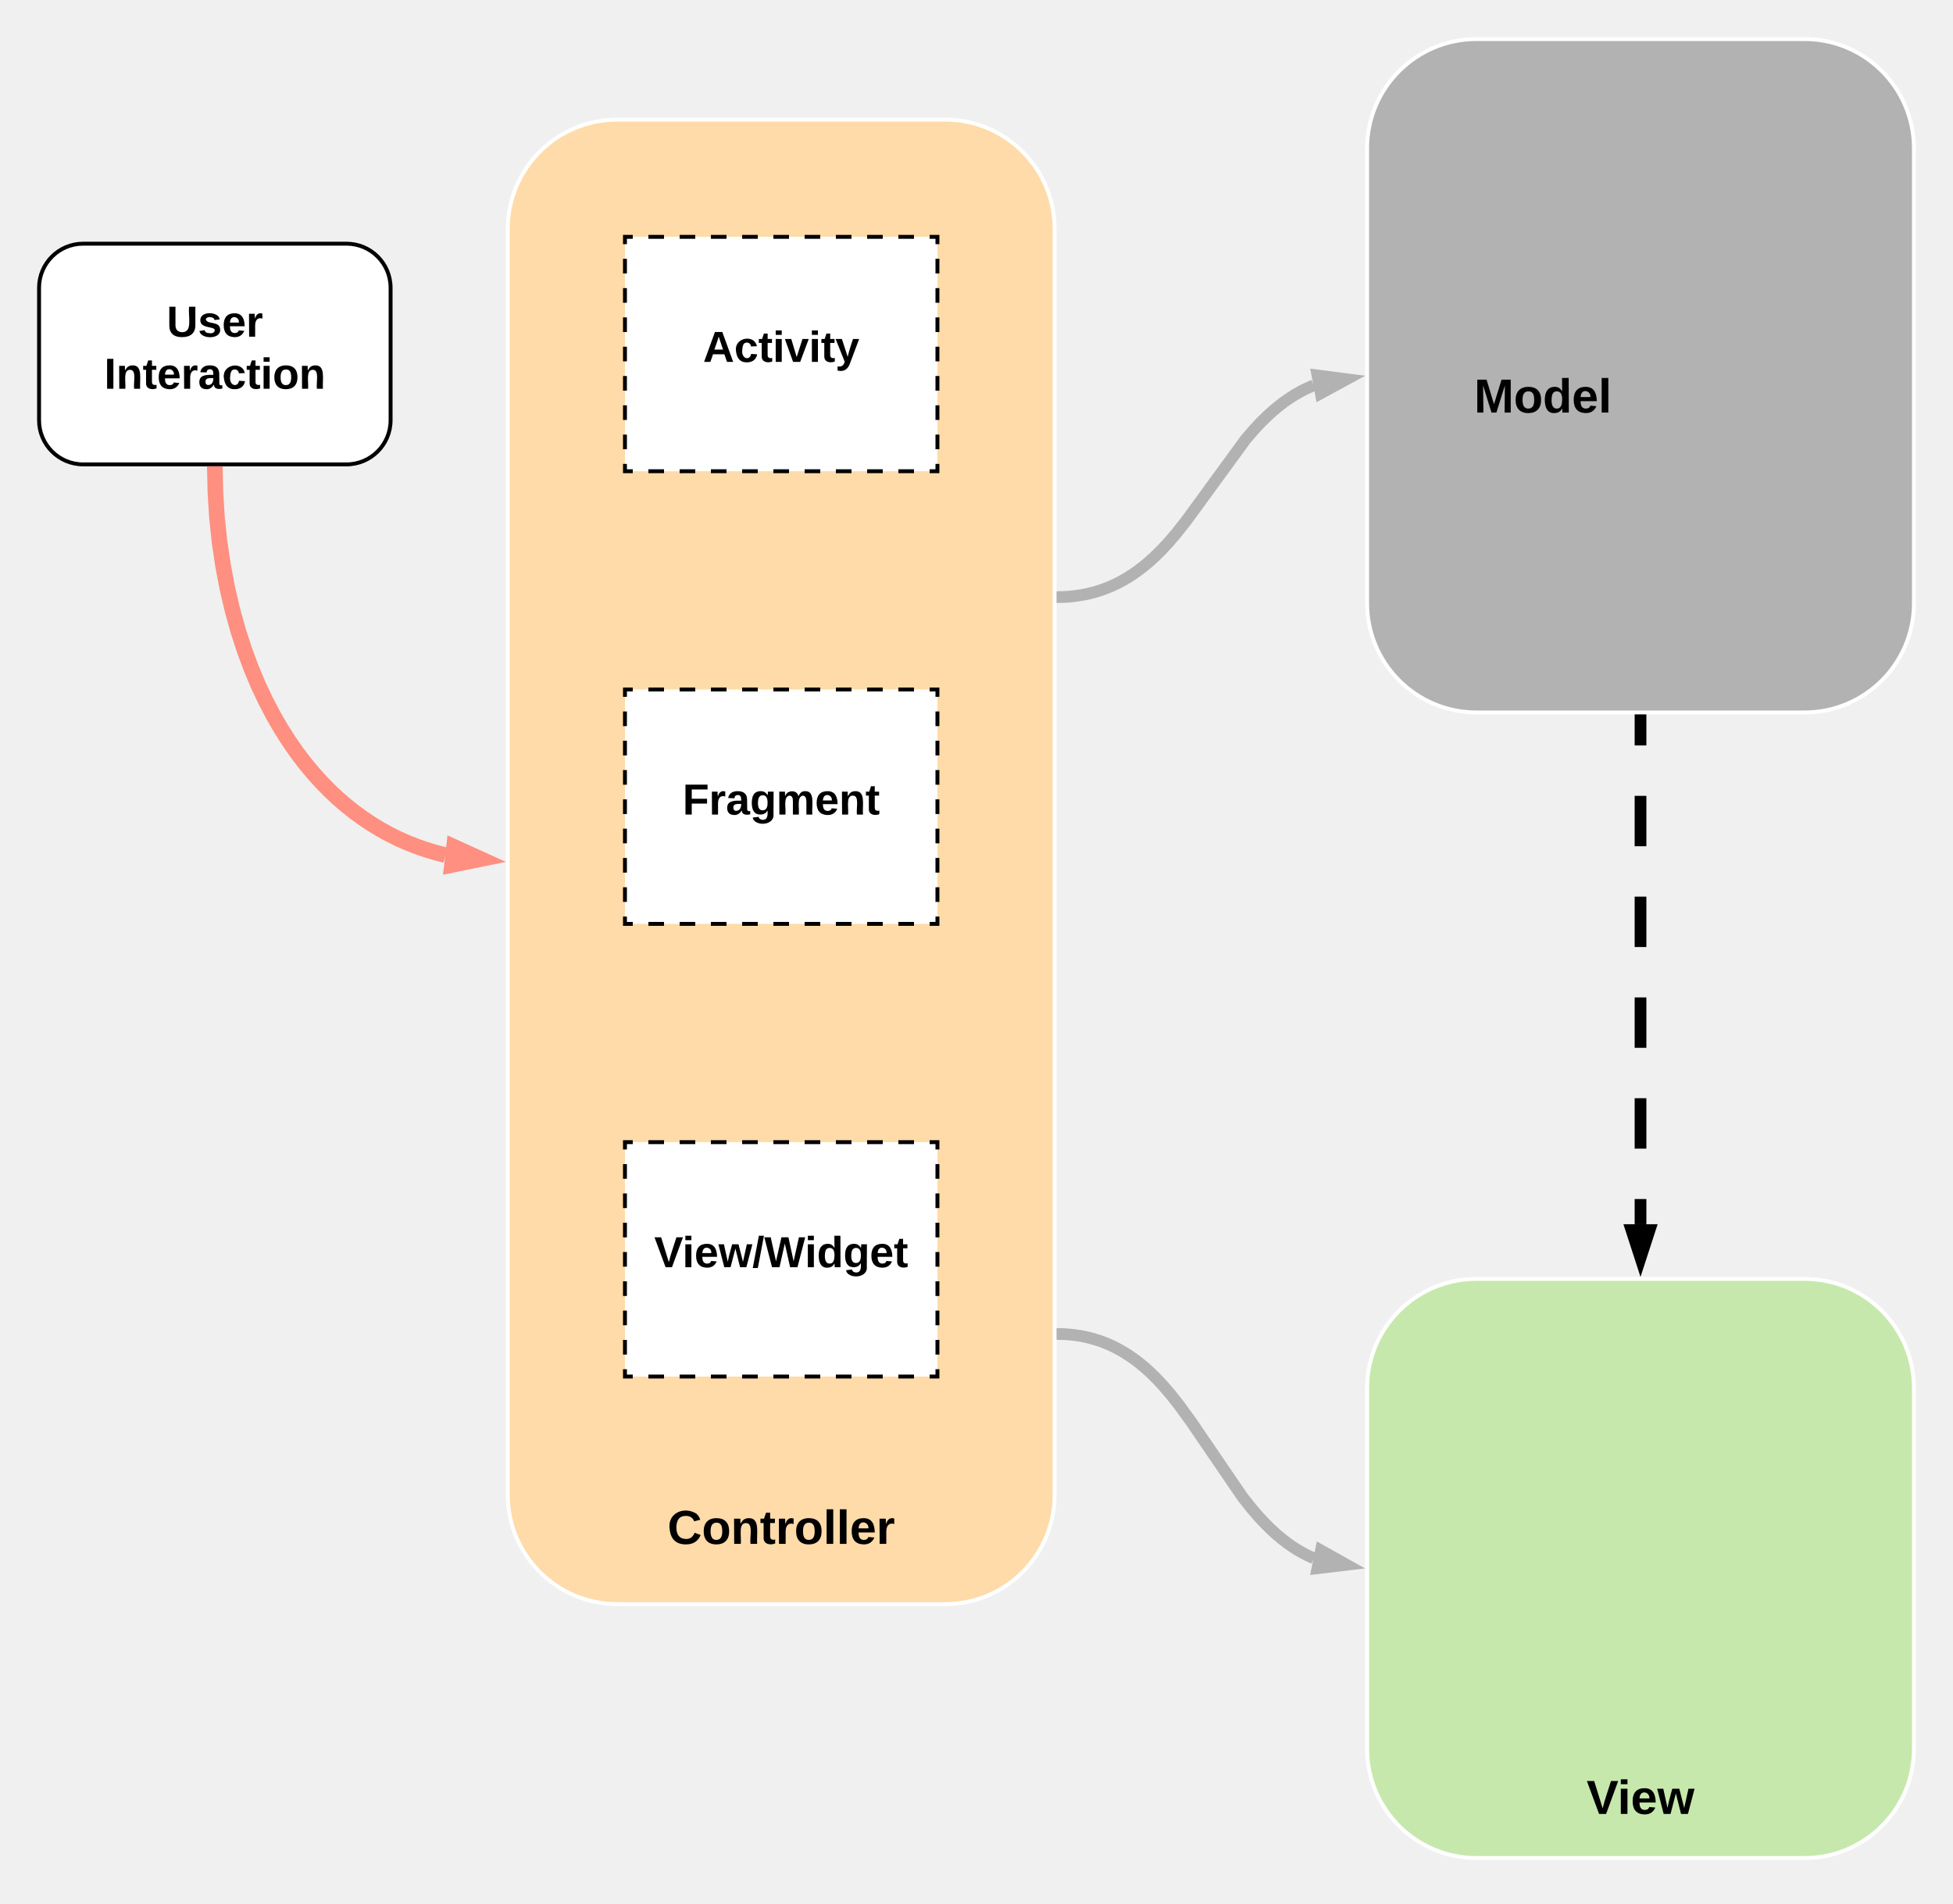
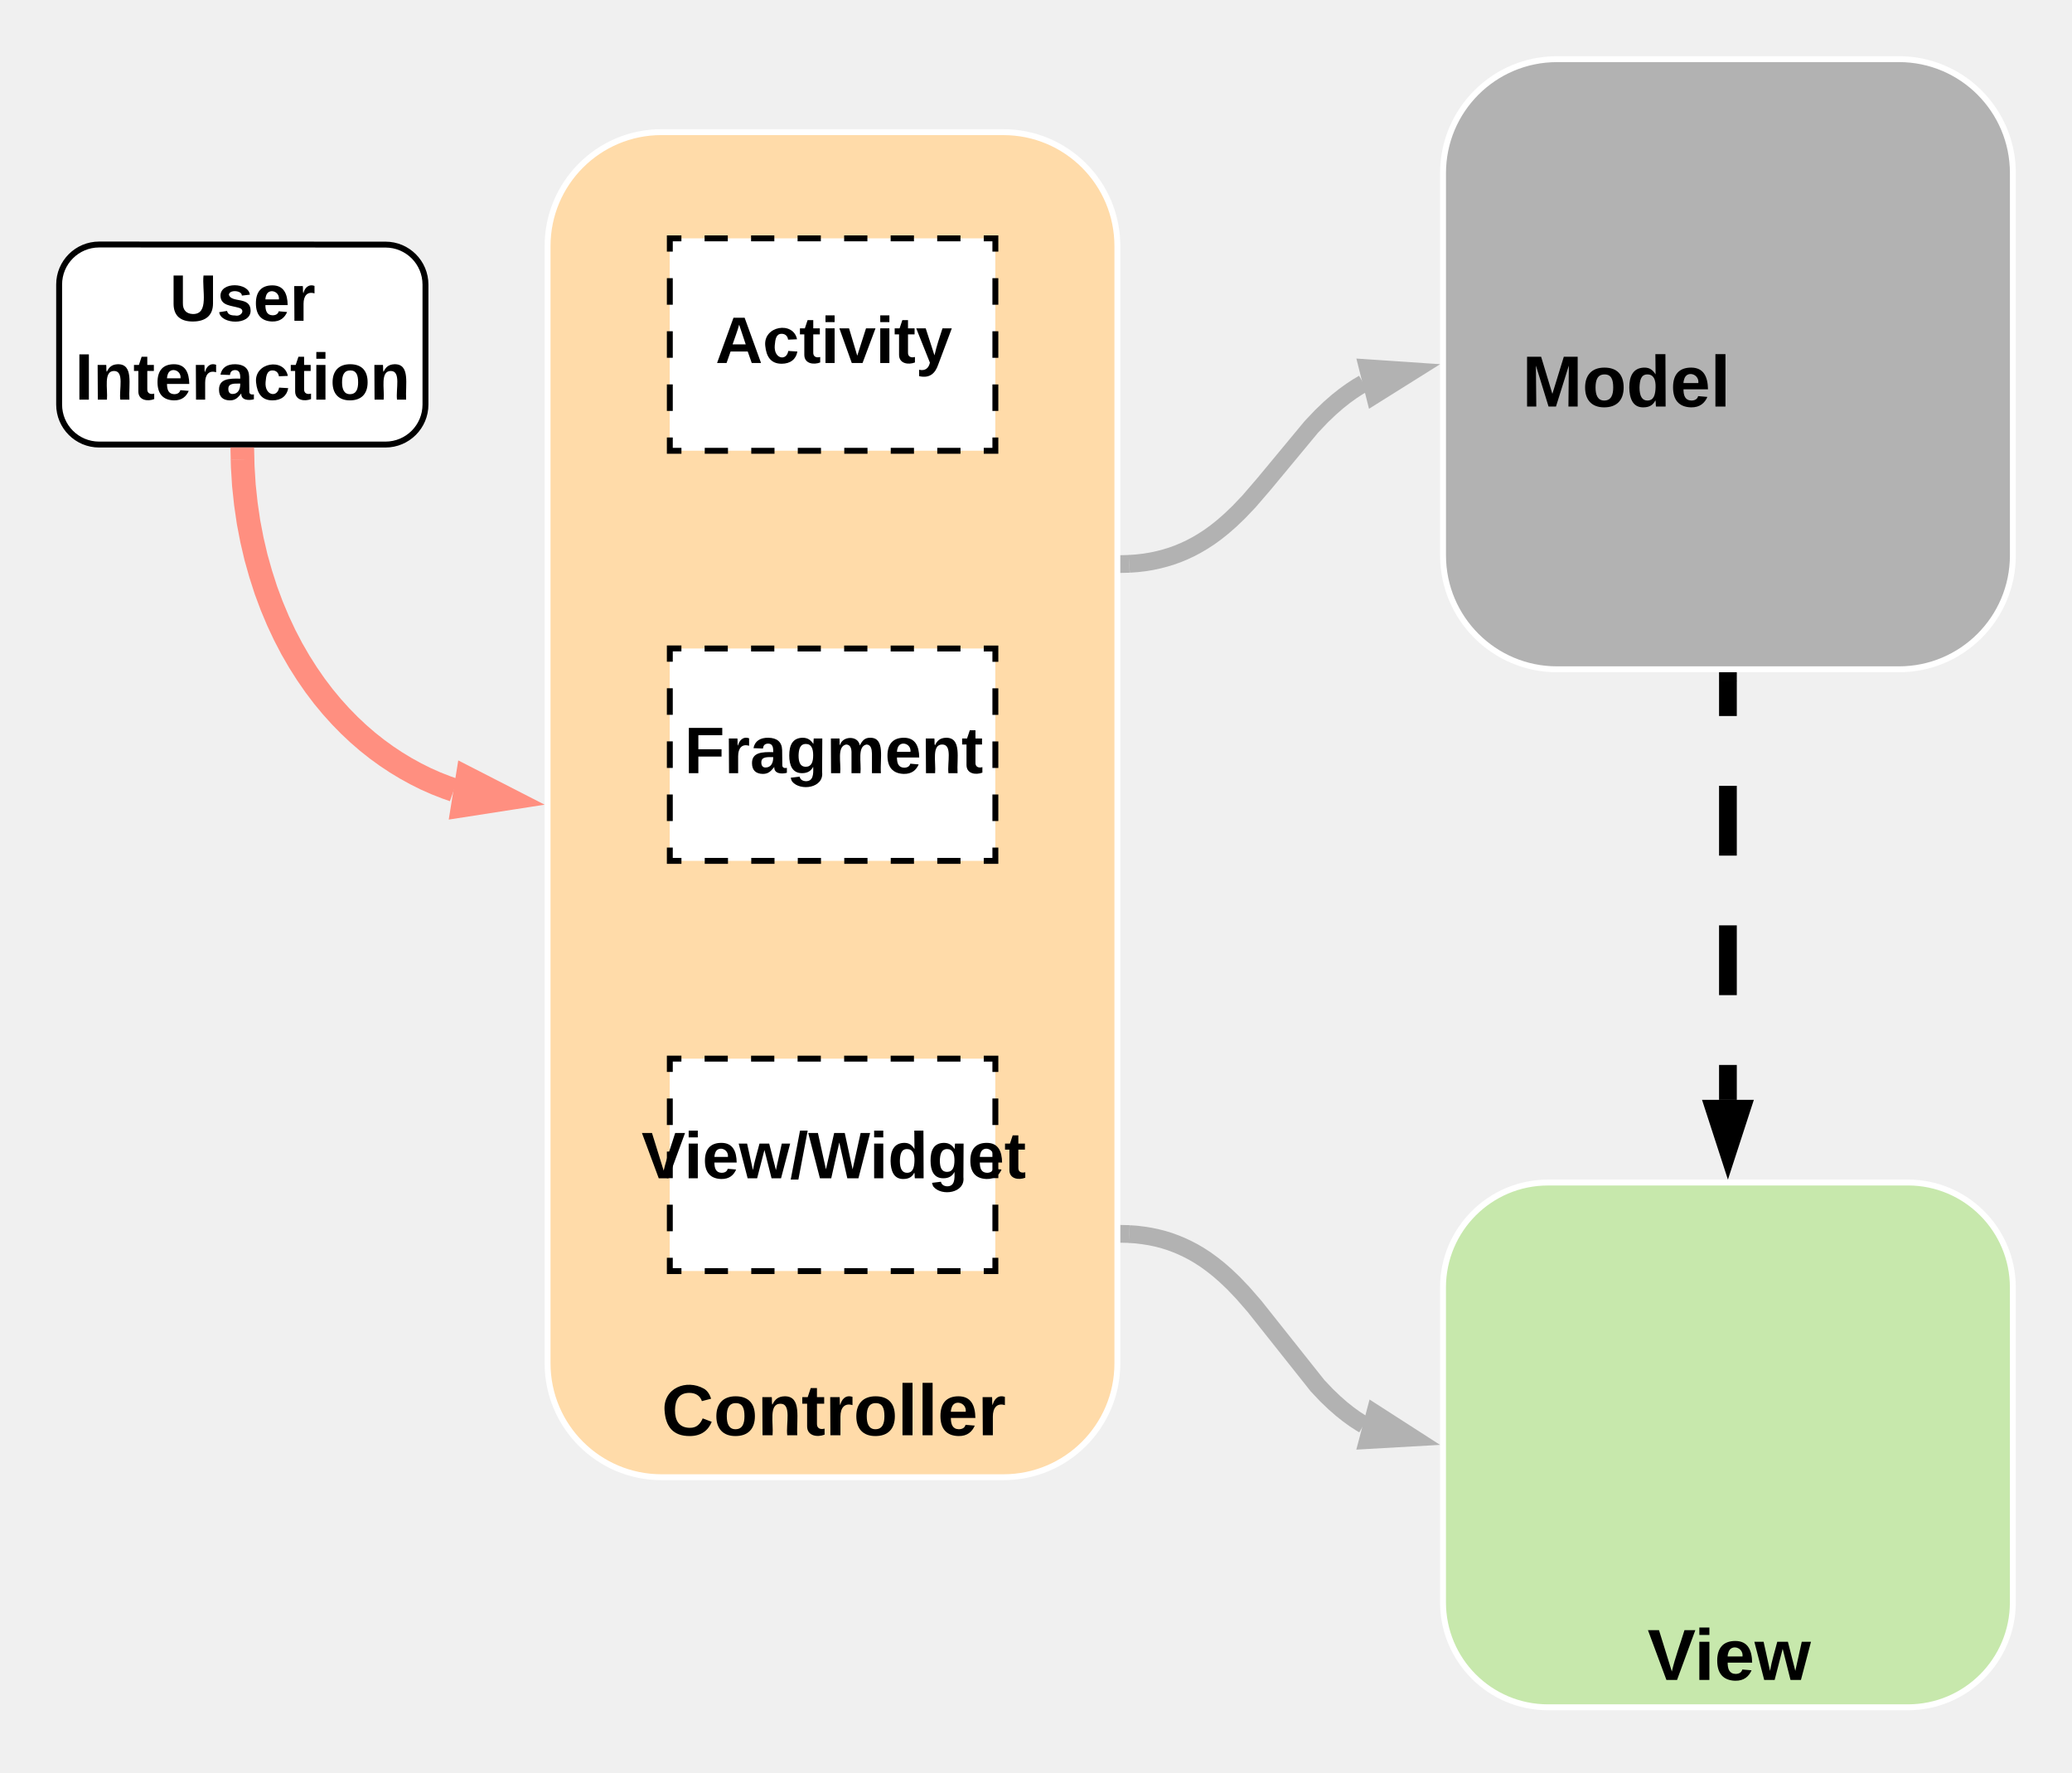
- <svg xmlns="http://www.w3.org/2000/svg" xmlns:ns1="lucid" xmlns:xlink="http://www.w3.org/1999/xlink" width="1000" height="974.75">
+ <svg xmlns="http://www.w3.org/2000/svg" xmlns:ns1="lucid" xmlns:xlink="http://www.w3.org/1999/xlink" width="700.67" height="599.38">
  <g transform="translate(-439.3333 -20.625)" ns1:page-tab-id="0_0">
-     <path d="M755.33 81.88c-30.92 0-56 25.07-56 56v648c0 30.92 25.08 56 56 56h168c30.93 0 56-25.08 56-56v-648c0-30.93-25.07-56-56-56z" stroke="#fff" stroke-width="2" fill="#ffdba9" />
-     <path d="M481.93 145.38c-12.48 0-22.6 10.1-22.6 22.6v67.8c0 12.48 10.12 22.6 22.6 22.6h134.8c12.48 0 22.6-10.12 22.6-22.6v-67.8c0-12.5-10.12-22.6-22.6-22.6z" stroke="#000" stroke-width="2" fill="#fff" />
-     <use xlink:href="#a" transform="matrix(1,0,0,1,467.3333,153.375) translate(57.33951 39.61111)" />
-     <use xlink:href="#b" transform="matrix(1,0,0,1,467.3333,153.375) translate(25.3642 66.27778)" />
-     <path d="M549.42 263.38l.2 9.1.8 12.94 1.33 12.65 1.8 12.23 2.24 11.72 2.6 11.14 2.94 10.52 3.2 9.87 3.43 9.22 3.6 8.6 3.77 7.98 3.87 7.4 3.97 6.87 4.03 6.35 4.08 5.88 4.13 5.45 4.18 5.03 4.2 4.67 4.22 4.32 4.26 4 4.3 3.7 4.3 3.42 4.37 3.17 4.4 2.93 4.45 2.7 4.5 2.48 4.58 2.28 4.65 2.06 4.74 1.88 4.83 1.68 4.95 1.5 5.06 1.3" stroke="#ff8f80" stroke-width="8" fill="none" />
-     <path d="M553.42 263.4l-8 .16-.1-4.2h8z" fill="#ff8f80" />
-     <path d="M685.47 460.43l-14.7 3 1.04-9.2z" stroke="#ff8f80" stroke-width="8" fill="#ff8f80" />
-     <path d="M759.33 141.88h160v120h-160z" fill="#fff" />
-     <path d="M771.33 141.88h8m8 0h8m8 0h8m8 0h8m8 0h8m8 0h8m8 0h8m8 0h8m8 0h8m8 0h4v3.75m0 7.5v7.5m0 7.5v7.5m0 7.5v7.5m0 7.5v7.5m0 7.5v7.5m0 7.5v7.5m0 7.5v7.5m0 7.5v3.75h-4m-8 0h-8m-8 0h-8m-8 0h-8m-8 0h-8m-8 0h-8m-8 0h-8m-8 0h-8m-8 0h-8m-8 0h-8m-8 0h-4v-3.75m0-7.5v-7.5m0-7.5v-7.5m0-7.5v-7.5m0-7.5v-7.5m0-7.5v-7.5m0-7.5v-7.5m0-7.5v-7.5m0-7.5v-3.75h4" stroke="#000" stroke-width="2" fill="none" />
-     <use xlink:href="#c" transform="matrix(1,0,0,1,764.3333,146.875) translate(34.96914 59.02778)" />
-     <path d="M759.33 373.63h160v120h-160z" fill="#fff" />
-     <path d="M771.33 373.63h8m8 0h8m8 0h8m8 0h8m8 0h8m8 0h8m8 0h8m8 0h8m8 0h8m8 0h4v3.75m0 7.5v7.5m0 7.5v7.5m0 7.5v7.5m0 7.5v7.5m0 7.5v7.5m0 7.5v7.5m0 7.5v7.5m0 7.5v3.75h-4m-8 0h-8m-8 0h-8m-8 0h-8m-8 0h-8m-8 0h-8m-8 0h-8m-8 0h-8m-8 0h-8m-8 0h-8m-8 0h-4v-3.75m0-7.5v-7.5m0-7.5v-7.5m0-7.5v-7.5m0-7.5v-7.5m0-7.5v-7.5m0-7.5v-7.5m0-7.5v-7.5m0-7.5v-3.75h4" stroke="#000" stroke-width="2" fill="none" />
-     <use xlink:href="#d" transform="matrix(1,0,0,1,764.3333,378.625) translate(24.50617 59.02778)" />
-     <path d="M759.33 605.38h160v120h-160z" fill="#fff" />
-     <path d="M771.33 605.38h8m8 0h8m8 0h8m8 0h8m8 0h8m8 0h8m8 0h8m8 0h8m8 0h8m8 0h4v3.75m0 7.5v7.5m0 7.5v7.5m0 7.5v7.5m0 7.5v7.5m0 7.5v7.5m0 7.5v7.5m0 7.5v7.5m0 7.5v3.75h-4m-8 0h-8m-8 0h-8m-8 0h-8m-8 0h-8m-8 0h-8m-8 0h-8m-8 0h-8m-8 0h-8m-8 0h-8m-8 0h-4v-3.75m0-7.5v-7.5m0-7.5v-7.5m0-7.5v-7.5m0-7.5v-7.5m0-7.5v-7.5m0-7.5v-7.5m0-7.5v-7.5m0-7.5v-3.75h4" stroke="#000" stroke-width="2" fill="none" />
-     <use xlink:href="#e" transform="matrix(1,0,0,1,764.3333,610.375) translate(10 59.02778)" />
-     <path d="M719.33 777.13h240v60h-240z" stroke="#000" stroke-opacity="0" stroke-width="2" fill="#fff" fill-opacity="0" />
-     <use xlink:href="#f" transform="matrix(1,0,0,1,724.3333,782.125) translate(56.77469 28.93056)" />
-     <path d="M1195.33 675.38c-30.92 0-56 25.07-56 56v184.5c0 30.92 25.08 56 56 56h168c30.93 0 56-25.08 56-56v-184.5c0-30.93-25.07-56-56-56z" stroke="#fff" stroke-width="2" fill="#c7e8ac" />
-     <path d="M1159.33 915.38h240v60h-240z" stroke="#000" stroke-opacity="0" stroke-width="2" fill="#fff" fill-opacity="0" />
-     <use xlink:href="#g" transform="matrix(1,0,0,1,1164.333,920.375) translate(87.39815 28.93056)" />
-     <path d="M1195.33 40.63c-30.92 0-56 25.07-56 56v232.75c0 30.92 25.08 56 56 56h168c30.93 0 56-25.08 56-56V96.63c0-30.93-25.07-56-56-56z" stroke="#fff" stroke-width="2" fill="#b2b2b2" />
-     <path d="M1139.33 192.54h180v68.67h-180z" stroke="#000" stroke-opacity="0" stroke-width="2" fill="#fff" fill-opacity="0" />
-     <use xlink:href="#h" transform="matrix(1,0,0,1,1144.333,197.5417) translate(49.79321 34.30556)" />
-     <path d="M983.34 326.28h.36l3.2-.2 3.04-.33 2.92-.43 2.82-.53 2.73-.66 2.68-.74 2.6-.85 2.58-.96 2.55-1.08 2.54-1.2 2.55-1.32 2.55-1.48 2.6-1.65 2.66-1.85 2.76-2.1 2.88-2.37 3.04-2.74 3.28-3.2 3.64-3.88 4.22-4.9 5.4-6.85 30.23-41.44 4.22-4.9 3.64-3.88 3.3-3.22 3.03-2.74 2.87-2.38 2.75-2.1 2.67-1.84 2.6-1.66 2.56-1.48 2.54-1.33 2.54-1.18 2.12-.9" stroke="#b2b2b2" stroke-width="6" fill="none" />
-     <path d="M983.47 329.28l-3.14.06v-6l3.02-.06z" fill="#b2b2b2" />
-     <path d="M1128.8 214.78l-13.18 7.18-1.7-9.1z" stroke="#b2b2b2" stroke-width="6" fill="#b2b2b2" />
-     <path d="M983.34 703.63h.18l3.02.2 2.9.3 2.8.4 2.68.53 2.62.6 2.56.73 2.5.8 2.48.92 2.46 1.03 2.44 1.16 2.46 1.3 2.47 1.42 2.52 1.6 2.56 1.77 2.65 2 2.75 2.28 2.9 2.6 3.1 3.05 3.38 3.6 3.82 4.43 4.56 5.78 6.32 8.72 26.06 38.2 4.57 5.77 3.8 4.43 3.4 3.6 3.1 3.05 2.9 2.62 2.74 2.27 2.64 2 2.57 1.8 2.5 1.58 2.48 1.43 2.45 1.3 2.45 1.14.92.4" stroke="#b2b2b2" stroke-width="6" fill="none" />
-     <path d="M983.47 700.64l-.12 6-3.02-.07v-6z" fill="#b2b2b2" />
-     <path d="M1128.8 821.74l-14.88 1.78 1.8-9.1z" stroke="#b2b2b2" stroke-width="6" fill="#b2b2b2" />
-     <path d="M1279.33 389.38v12.9m0 25.8v25.8m0 25.8v25.8m0 25.8v25.8m0 25.8v25.82m0 25.8v12.9" stroke="#000" stroke-width="6" fill="none" />
-     <path d="M1282.33 389.45h-6v-3.07h6z" />
-     <path d="M1279.33 664.67l-4.63-14.27h9.27z" stroke="#000" stroke-width="6" />
+     <path d="M663.04 65.3c-21.3 0-38.54 17.26-38.54 38.55v377.72c0 21.3 17.25 38.54 38.54 38.54h115.62c21.28 0 38.53-17.24 38.53-38.53V103.85c0-21.3-17.26-38.54-38.54-38.54z" stroke="#fff" stroke-width="2" fill="#ffdba9" />
+     <path d="M472.86 103.3c-7.47 0-13.53 6.06-13.53 13.53v40.58c0 7.48 6.06 13.53 13.53 13.53h96.82c7.47 0 13.53-6.05 13.53-13.52v-40.57c0-7.47-6.05-13.52-13.52-13.52z" stroke="#000" stroke-width="2" fill="#fff" />
+     <use xlink:href="#a" transform="matrix(1,0,0,1,467.3333,111.3097) translate(29.33951 17.77778)" />
+     <use xlink:href="#b" transform="matrix(1,0,0,1,467.3333,111.3097) translate(-2.635802 44.44444)" />
+     <path d="M521.35 175.93l.06 2.44.4 6.38.67 6.28.9 6.17 1.16 6.03 1.37 5.86 1.6 5.67 1.77 5.5 1.96 5.26 2.12 5.05 2.27 4.83 2.4 4.6 2.52 4.36 2.63 4.14 2.7 3.9 2.8 3.7 2.88 3.47 2.94 3.26 3 3.06 3.04 2.86 3.1 2.68 3.16 2.5 3.2 2.32 3.25 2.16 3.3 2 3.34 1.84 3.4 1.7 3.45 1.53 3.52 1.38 2.55.9" stroke="#ff8f80" stroke-width="8" fill="none" />
+     <path d="M525.36 175.95l-8 .17-.1-4.2h8z" fill="#ff8f80" />
+     <path d="M610.72 290.65l-14.82 2.3 1.47-9.14z" stroke="#ff8f80" stroke-width="8" fill="#ff8f80" />
+     <path d="M665.8 101.22h110.1v71.8H665.8z" fill="#fff" />
+     <path d="M677.6 101.22h7.85m7.87 0h7.86m7.87 0h7.86m7.88 0h7.86m7.87 0h7.88m7.86 0h7.87m7.87 0h3.93v4.48m0 8.98v8.98m0 8.97v8.98m0 9v8.96m0 8.98v4.5h-3.93m-7.86 0h-7.86m-7.87 0h-7.86m-7.86 0h-7.86m-7.87 0h-7.85m-7.87 0h-7.86m-7.87 0h-7.86m-7.88 0h-3.93v-4.5m0-8.98v-8.97m0-9v-8.97m0-8.97v-8.98m0-8.98v-4.48h3.92" stroke="#000" stroke-width="2" fill="none" />
+     <use xlink:href="#c" transform="matrix(1,0,0,1,670.7917,106.2152) translate(10.46914 37.15278)" />
+     <path d="M665.8 239.9h110.1v71.8H665.8z" fill="#fff" />
+     <path d="M677.6 239.9h7.85m7.87 0h7.86m7.87 0h7.86m7.88 0h7.86m7.87 0h7.88m7.86 0h7.87m7.87 0h3.93v4.5m0 8.96v8.98m0 8.98v8.97m0 8.97v8.98m0 8.97v4.5h-3.93m-7.86 0h-7.86m-7.87 0h-7.86m-7.86 0h-7.86m-7.87 0h-7.85m-7.87 0h-7.86m-7.87 0h-7.86m-7.88 0h-3.93v-4.5m0-8.97v-8.98m0-8.98v-8.98m0-8.98v-8.98m0-8.97v-4.5h3.92" stroke="#000" stroke-width="2" fill="none" />
+     <use xlink:href="#d" transform="matrix(1,0,0,1,670.7917,244.8995) translate(0.00617284 37.15278)" />
+     <path d="M665.8 378.58h110.1v71.8H665.8z" fill="#fff" />
+     <path d="M677.6 378.58h7.85m7.87 0h7.86m7.87 0h7.86m7.88 0h7.86m7.87 0h7.88m7.86 0h7.87m7.87 0h3.93v4.5m0 8.97v8.97m0 8.98v8.98m0 8.97v8.98m0 8.98v4.5h-3.93m-7.86 0h-7.86m-7.87 0h-7.86m-7.86 0h-7.86m-7.87 0h-7.85m-7.87 0h-7.86m-7.87 0h-7.86m-7.88 0h-3.93v-4.5m0-8.97v-8.98m0-8.97V410m0-8.98v-8.97m0-8.98v-4.5h3.92" stroke="#000" stroke-width="2" fill="none" />
+     <use xlink:href="#e" transform="matrix(1,0,0,1,670.7917,383.5838) translate(-14.5 35.44444)" />
+     <path d="M638.26 481.36h165.17v35.9H638.26z" stroke="#000" stroke-opacity="0" stroke-width="2" fill="#fff" fill-opacity="0" />
+     <use xlink:href="#f" transform="matrix(1,0,0,1,643.2639,486.3628) translate(19.77469 19.55556)" />
+     <path d="M962.8 420.47c-19.6 0-35.5 15.9-35.5 35.5V562.4c0 19.6 15.9 35.5 35.5 35.5h121.7c19.6 0 35.5-15.9 35.5-35.5V455.96c0-19.6-15.9-35.5-35.5-35.5z" stroke="#fff" stroke-width="2" fill="#c7e8ac" />
+     <path d="M941.07 564.1h165.17V600H941.07z" stroke="#000" stroke-opacity="0" stroke-width="2" fill="#fff" fill-opacity="0" />
+     <use xlink:href="#g" transform="matrix(1,0,0,1,946.0694,569.0947) translate(50.39815 19.55556)" />
+     <path d="M965.84 40.63c-21.28 0-38.53 17.25-38.53 38.53V208.4c0 21.28 17.26 38.53 38.54 38.53h115.62c21.3 0 38.54-17.25 38.54-38.54V79.15c0-21.28-17.25-38.53-38.54-38.53z" stroke="#fff" stroke-width="2" fill="#b2b2b2" />
+     <path d="M927.3 131.54h123.88v41.1H927.3z" stroke="#000" stroke-opacity="0" stroke-width="2" fill="#fff" fill-opacity="0" />
+     <use xlink:href="#h" transform="matrix(1,0,0,1,932.3056,136.5353) translate(21.79321 21.55556)" />
+     <path d="M821.2 211.27l2.6-.18 2.56-.3 2.43-.4 2.32-.5 2.24-.58 2.18-.67 2.14-.77 2.1-.88 2.1-.98 2.08-1.1 2.12-1.25 2.16-1.4 2.25-1.63 2.36-1.88 2.56-2.24 2.87-2.75 3.45-3.63 5.08-5.9L882.75 165l3.46-3.65 2.88-2.75 2.56-2.23 2.37-1.88 2.26-1.63 2.16-1.42 2-1.18" stroke="#b2b2b2" stroke-width="6" fill="none" />
+     <path d="M821.34 214.27l-3.15.08v-6l3-.07z" fill="#b2b2b2" />
+     <path d="M916.9 146.14l-12.72 7.97-2.26-8.98z" stroke="#b2b2b2" stroke-width="6" fill="#b2b2b2" />
+     <path d="M821.2 437.9l2.32.15 2.44.3 2.33.37 2.23.47 2.16.55 2.1.65 2.05.75 2.03.84 2 .94 2.04 1.06 2.04 1.2 2.1 1.37 2.15 1.56 2.27 1.8 2.4 2.1 2.67 2.55 3.07 3.22 3.92 4.5 21.37 26.9 3.06 3.23 2.66 2.54 2.4 2.1 2.27 1.8 2.15 1.56 2.1 1.36 1 .6" stroke="#b2b2b2" stroke-width="6" fill="none" />
+     <path d="M821.34 434.88l-.14 6-3-.07v-6z" fill="#b2b2b2" />
+     <path d="M916.92 506.7l-14.98.85 2.37-8.96z" stroke="#b2b2b2" stroke-width="6" fill="#b2b2b2" />
+     <path d="M1023.65 250.93v11.8m0 23.6v23.6m0 23.58v23.6m0 23.6v11.8" stroke="#000" stroke-width="6" fill="none" />
+     <path d="M1026.65 251h-6v-3.07h6z" />
+     <path d="M1023.65 409.77l-4.63-14.27h9.27z" stroke="#000" stroke-width="6" />
    <defs>
      <path d="M238-95c0 69-44 99-111 99C63 4 22-25 22-93v-155h51v151c-1 38 19 59 55 60 90 1 49-130 58-211h52v153" id="i" />
      <path d="M137-138c1-29-70-34-71-4 15 46 118 7 119 86 1 83-164 76-172 9l43-7c4 19 20 25 44 25 33 8 57-30 24-41C81-84 22-81 20-136c-2-80 154-74 161-7" id="j" />
      <path d="M185-48c-13 30-37 53-82 52C43 2 14-33 14-96s30-98 90-98c62 0 83 45 84 108H66c0 31 8 55 39 56 18 0 30-7 34-22zm-45-69c5-46-57-63-70-21-2 6-4 13-4 21h74" id="k" />
      <path d="M135-150c-39-12-60 13-60 57V0H25l-1-190h47c2 13-1 29 3 40 6-28 27-53 61-41v41" id="l" />
      <g id="a">
        <use transform="matrix(0.0617284,0,0,0.0617284,0,0)" xlink:href="#i" />
        <use transform="matrix(0.0617284,0,0,0.0617284,15.98765,0)" xlink:href="#j" />
        <use transform="matrix(0.0617284,0,0,0.0617284,28.33333,0)" xlink:href="#k" />
        <use transform="matrix(0.0617284,0,0,0.0617284,40.67901,0)" xlink:href="#l" />
      </g>
      <path d="M24 0v-248h52V0H24" id="m" />
      <path d="M135-194c87-1 58 113 63 194h-50c-7-57 23-157-34-157-59 0-34 97-39 157H25l-1-190h47c2 12-1 28 3 38 12-26 28-41 61-42" id="n" />
      <path d="M115-3C79 11 28 4 28-45v-112H4v-33h27l15-45h31v45h36v33H77v99c-1 23 16 31 38 25v30" id="o" />
      <path d="M133-34C117-15 103 5 69 4 32 3 11-16 11-54c-1-60 55-63 116-61 1-26-3-47-28-47-18 1-26 9-28 27l-52-2c7-38 36-58 82-57s74 22 75 68l1 82c-1 14 12 18 25 15v27c-30 8-71 5-69-32zm-48 3c29 0 43-24 42-57-32 0-66-3-65 30 0 17 8 27 23 27" id="p" />
      <path d="M190-63c-7 42-38 67-86 67-59 0-84-38-90-98-12-110 154-137 174-36l-49 2c-2-19-15-32-35-32-30 0-35 28-38 64-6 74 65 87 74 30" id="q" />
      <path d="M25-224v-37h50v37H25zM25 0v-190h50V0H25" id="r" />
      <path d="M110-194c64 0 96 36 96 99 0 64-35 99-97 99-61 0-95-36-95-99 0-62 34-99 96-99zm-1 164c35 0 45-28 45-65 0-40-10-65-43-65-34 0-45 26-45 65 0 36 10 65 43 65" id="s" />
      <g id="b">
        <use transform="matrix(0.0617284,0,0,0.0617284,0,0)" xlink:href="#m" />
        <use transform="matrix(0.0617284,0,0,0.0617284,6.17284,0)" xlink:href="#n" />
        <use transform="matrix(0.0617284,0,0,0.0617284,19.69136,0)" xlink:href="#o" />
        <use transform="matrix(0.0617284,0,0,0.0617284,27.03704,0)" xlink:href="#k" />
        <use transform="matrix(0.0617284,0,0,0.0617284,39.38272,0)" xlink:href="#l" />
        <use transform="matrix(0.0617284,0,0,0.0617284,48.02469,0)" xlink:href="#p" />
        <use transform="matrix(0.0617284,0,0,0.0617284,60.37037,0)" xlink:href="#q" />
        <use transform="matrix(0.0617284,0,0,0.0617284,72.71605,0)" xlink:href="#o" />
        <use transform="matrix(0.0617284,0,0,0.0617284,80.06173,0)" xlink:href="#r" />
        <use transform="matrix(0.0617284,0,0,0.0617284,86.23457,0)" xlink:href="#s" />
        <use transform="matrix(0.0617284,0,0,0.0617284,99.75309,0)" xlink:href="#n" />
      </g>
      <path d="M199 0l-22-63H83L61 0H9l90-248h61L250 0h-51zm-33-102l-36-108c-10 38-24 72-36 108h72" id="t" />
      <path d="M128 0H69L1-190h53L99-40l48-150h52" id="u" />
      <path d="M123 10C108 53 80 86 19 72V37c35 8 53-11 59-39L3-190h52l48 148c12-52 28-100 44-148h51" id="v" />
      <g id="c">
        <use transform="matrix(0.0617284,0,0,0.0617284,0,0)" xlink:href="#t" />
        <use transform="matrix(0.0617284,0,0,0.0617284,15.98765,0)" xlink:href="#q" />
        <use transform="matrix(0.0617284,0,0,0.0617284,28.33333,0)" xlink:href="#o" />
        <use transform="matrix(0.0617284,0,0,0.0617284,35.67901,0)" xlink:href="#r" />
        <use transform="matrix(0.0617284,0,0,0.0617284,41.85185,0)" xlink:href="#u" />
        <use transform="matrix(0.0617284,0,0,0.0617284,54.19753,0)" xlink:href="#r" />
        <use transform="matrix(0.0617284,0,0,0.0617284,60.37037,0)" xlink:href="#o" />
        <use transform="matrix(0.0617284,0,0,0.0617284,67.71605,0)" xlink:href="#v" />
      </g>
      <path d="M76-208v77h127v40H76V0H24v-248h183v40H76" id="w" />
      <path d="M195-6C206 82 75 100 31 46c-4-6-6-13-8-21l49-6c3 16 16 24 34 25 40 0 42-37 40-79-11 22-30 35-61 35-53 0-70-43-70-97 0-56 18-96 73-97 30 0 46 14 59 34l2-30h47zm-90-29c32 0 41-27 41-63 0-35-9-62-40-62-32 0-39 29-40 63 0 36 9 62 39 62" id="x" />
      <path d="M220-157c-53 9-28 100-34 157h-49v-107c1-27-5-49-29-50C55-147 81-57 75 0H25l-1-190h47c2 12-1 28 3 38 10-53 101-56 108 0 13-22 24-43 59-42 82 1 51 116 57 194h-49v-107c-1-25-5-48-29-50" id="y" />
      <g id="d">
        <use transform="matrix(0.0617284,0,0,0.0617284,0,0)" xlink:href="#w" />
        <use transform="matrix(0.0617284,0,0,0.0617284,13.51852,0)" xlink:href="#l" />
        <use transform="matrix(0.0617284,0,0,0.0617284,22.16049,0)" xlink:href="#p" />
        <use transform="matrix(0.0617284,0,0,0.0617284,34.50617,0)" xlink:href="#x" />
        <use transform="matrix(0.0617284,0,0,0.0617284,48.02469,0)" xlink:href="#y" />
        <use transform="matrix(0.0617284,0,0,0.0617284,67.77778,0)" xlink:href="#k" />
        <use transform="matrix(0.0617284,0,0,0.0617284,80.12346,0)" xlink:href="#n" />
        <use transform="matrix(0.0617284,0,0,0.0617284,93.64198,0)" xlink:href="#o" />
      </g>
      <path d="M147 0H94L2-248h55l64 206c17-72 42-137 63-206h54" id="z" />
      <path d="M231 0h-52l-39-155L100 0H48L-1-190h46L77-45c9-52 24-97 36-145h53l37 145 32-145h46" id="A" />
      <path d="M4 7l51-268h42L46 7H4" id="B" />
      <path d="M275 0h-61l-44-196L126 0H64L0-248h53L97-49l45-199h58l43 199 44-199h52" id="C" />
      <path d="M88-194c31-1 46 15 58 34l-1-101h50l1 261h-48c-2-10 0-23-3-31C134-8 116 4 84 4 32 4 16-41 15-95c0-56 19-97 73-99zm17 164c33 0 40-30 41-66 1-37-9-64-41-64s-38 30-39 65c0 43 13 65 39 65" id="D" />
      <g id="e">
        <use transform="matrix(0.0617284,0,0,0.0617284,0,0)" xlink:href="#z" />
        <use transform="matrix(0.0617284,0,0,0.0617284,14.38272,0)" xlink:href="#r" />
        <use transform="matrix(0.0617284,0,0,0.0617284,20.55556,0)" xlink:href="#k" />
        <use transform="matrix(0.0617284,0,0,0.0617284,32.90123,0)" xlink:href="#A" />
        <use transform="matrix(0.0617284,0,0,0.0617284,50.18519,0)" xlink:href="#B" />
        <use transform="matrix(0.0617284,0,0,0.0617284,56.35802,0)" xlink:href="#C" />
        <use transform="matrix(0.0617284,0,0,0.0617284,77.09877,0)" xlink:href="#r" />
        <use transform="matrix(0.0617284,0,0,0.0617284,83.2716,0)" xlink:href="#D" />
        <use transform="matrix(0.0617284,0,0,0.0617284,96.79012,0)" xlink:href="#x" />
        <use transform="matrix(0.0617284,0,0,0.0617284,110.3086,0)" xlink:href="#k" />
        <use transform="matrix(0.0617284,0,0,0.0617284,122.6543,0)" xlink:href="#o" />
      </g>
      <path d="M67-125c0 53 21 87 73 88 37 1 54-22 65-47l45 17C233-25 199 4 140 4 58 4 20-42 15-125 8-235 124-281 211-232c18 10 29 29 36 50l-46 12c-8-25-30-41-62-41-52 0-71 34-72 86" id="E" />
      <path d="M25 0v-261h50V0H25" id="F" />
      <g id="f">
        <use transform="matrix(0.06790123,0,0,0.06790123,0,0)" xlink:href="#E" />
        <use transform="matrix(0.06790123,0,0,0.06790123,17.58642,0)" xlink:href="#s" />
        <use transform="matrix(0.06790123,0,0,0.06790123,32.45679,0)" xlink:href="#n" />
        <use transform="matrix(0.06790123,0,0,0.06790123,47.32716,0)" xlink:href="#o" />
        <use transform="matrix(0.06790123,0,0,0.06790123,55.40741,0)" xlink:href="#l" />
        <use transform="matrix(0.06790123,0,0,0.06790123,64.91358,0)" xlink:href="#s" />
        <use transform="matrix(0.06790123,0,0,0.06790123,79.78395,0)" xlink:href="#F" />
        <use transform="matrix(0.06790123,0,0,0.06790123,86.57407,0)" xlink:href="#F" />
        <use transform="matrix(0.06790123,0,0,0.06790123,93.3642,0)" xlink:href="#k" />
        <use transform="matrix(0.06790123,0,0,0.06790123,106.9444,0)" xlink:href="#l" />
      </g>
      <g id="g">
        <use transform="matrix(0.06790123,0,0,0.06790123,0,0)" xlink:href="#z" />
        <use transform="matrix(0.06790123,0,0,0.06790123,15.82099,0)" xlink:href="#r" />
        <use transform="matrix(0.06790123,0,0,0.06790123,22.61111,0)" xlink:href="#k" />
        <use transform="matrix(0.06790123,0,0,0.06790123,36.19136,0)" xlink:href="#A" />
      </g>
      <path d="M230 0l2-204L168 0h-37L68-204 70 0H24v-248h70l56 185 57-185h69V0h-46" id="G" />
      <g id="h">
        <use transform="matrix(0.06790123,0,0,0.06790123,0,0)" xlink:href="#G" />
        <use transform="matrix(0.06790123,0,0,0.06790123,20.30247,0)" xlink:href="#s" />
        <use transform="matrix(0.06790123,0,0,0.06790123,35.17284,0)" xlink:href="#D" />
        <use transform="matrix(0.06790123,0,0,0.06790123,50.04321,0)" xlink:href="#k" />
        <use transform="matrix(0.06790123,0,0,0.06790123,63.62346,0)" xlink:href="#F" />
      </g>
    </defs>
  </g>
</svg>
